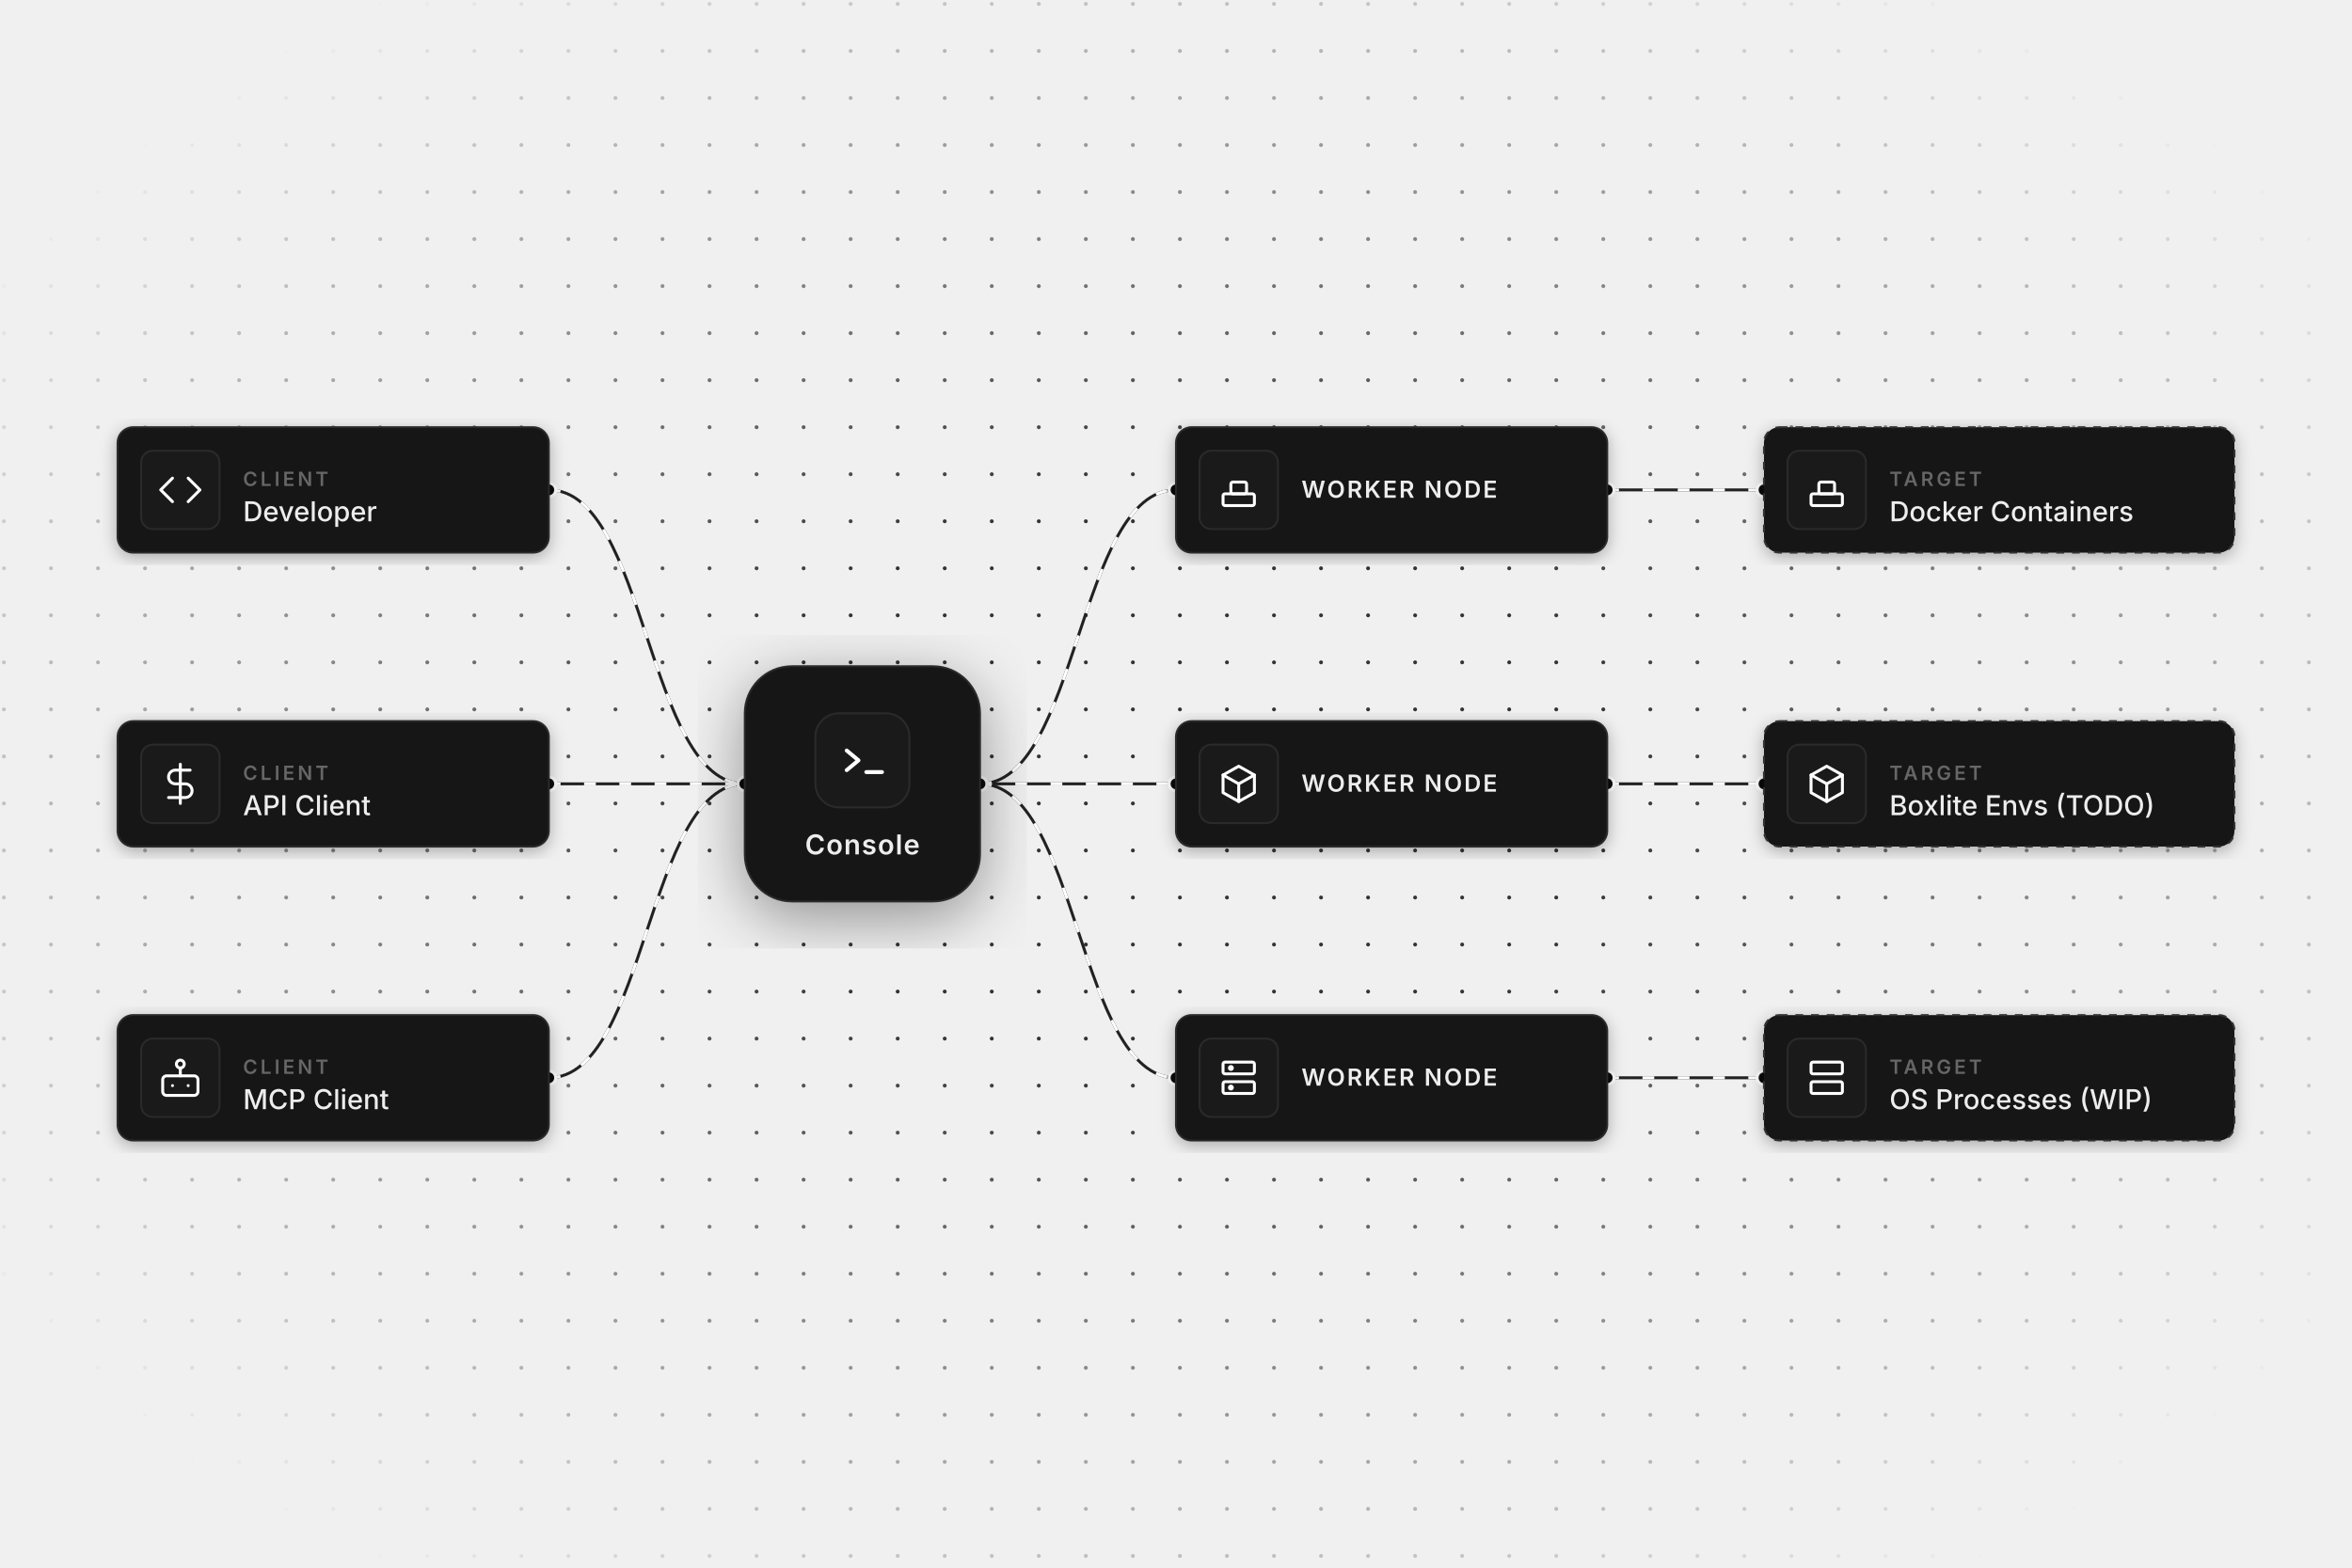
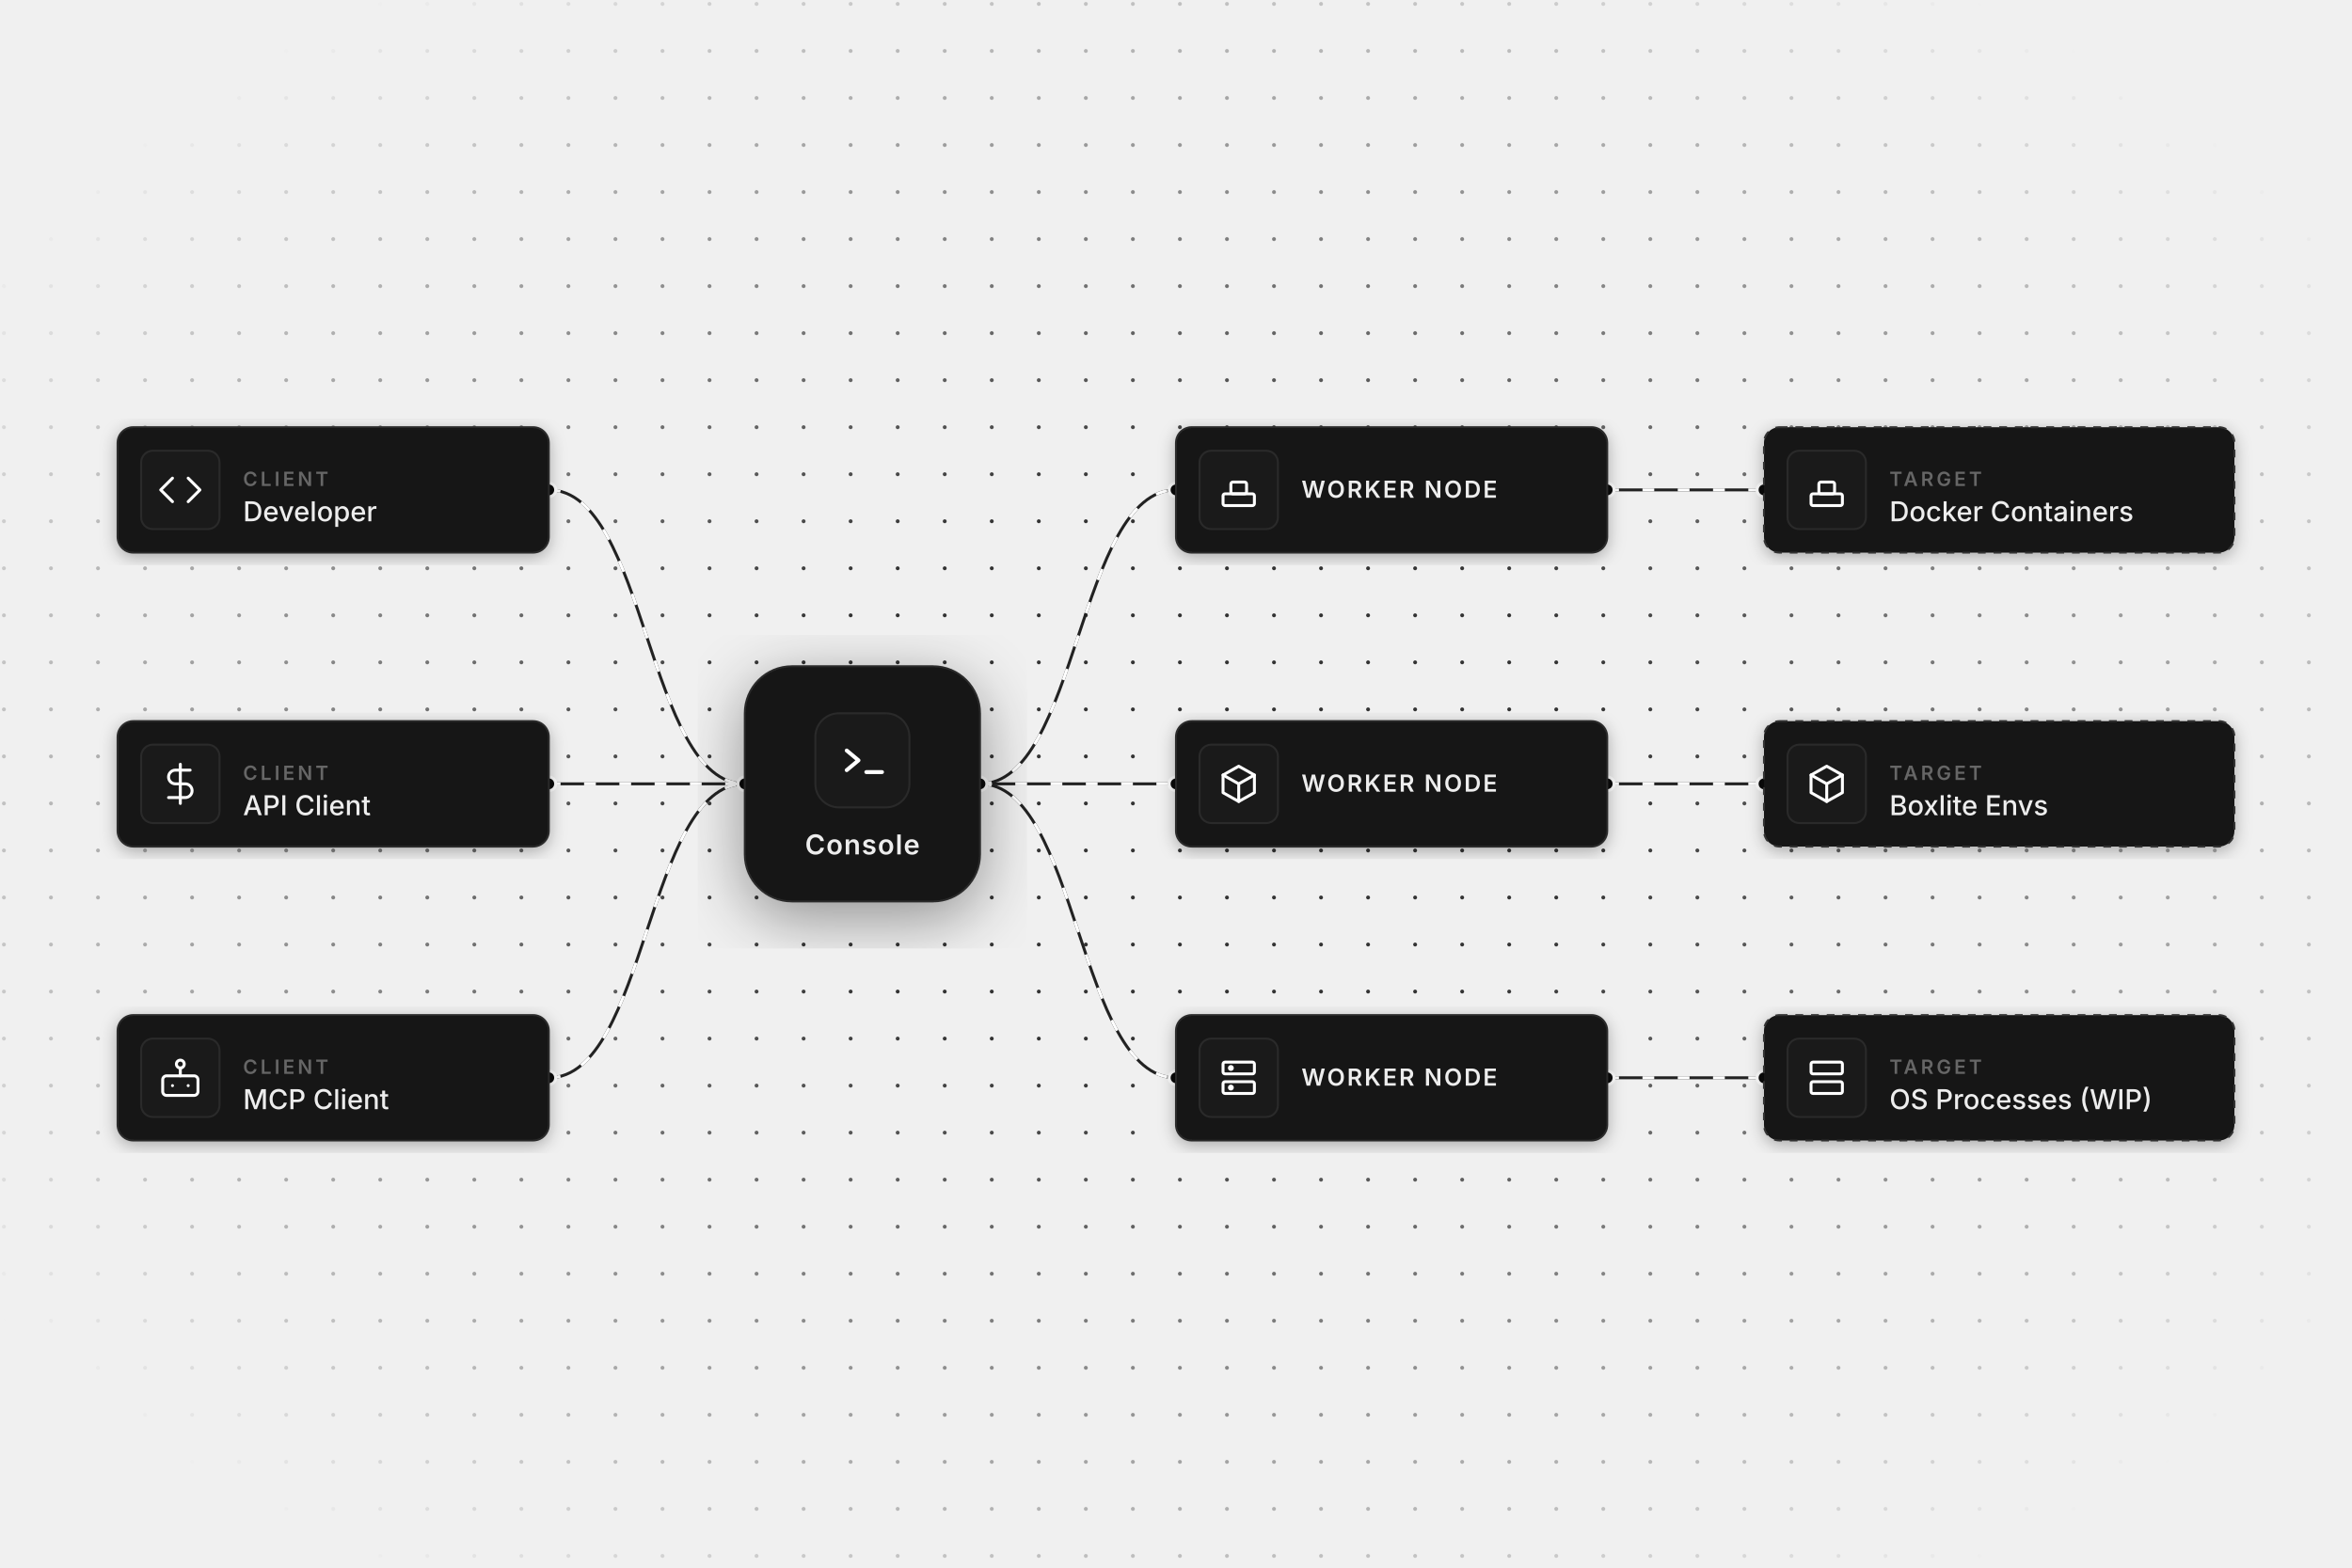
<svg xmlns="http://www.w3.org/2000/svg" viewBox="0 0 1200 800" width="100%" height="100%" style="background-color: #0A0A0A; font-family: 'Geist', 'Inter', -apple-system, BlinkMacSystemFont, 'Segoe UI', Roboto, sans-serif;">
  <defs>
    <pattern id="dot-grid" x="0" y="0" width="24" height="24" patternUnits="userSpaceOnUse">
      <circle cx="2" cy="2" r="1" fill="#333333" />
    </pattern>
    <filter id="shadow-sm" x="-10%" y="-10%" width="120%" height="120%">
      <feDropShadow dx="0" dy="2" stdDeviation="4" flood-color="#000000" flood-opacity="0.3" />
    </filter>
    <filter id="shadow-lg" x="-20%" y="-20%" width="140%" height="140%">
      <feDropShadow dx="0" dy="8" stdDeviation="16" flood-color="#000000" flood-opacity="0.4" />
    </filter>
    <path id="p1" d="M 280 250 C 330 250, 330 400, 380 400" />
    <path id="p2" d="M 280 400 L 380 400" />
    <path id="p3" d="M 280 550 C 330 550, 330 400, 380 400" />
    <path id="p4" d="M 500 400 C 550 400, 550 250, 600 250" />
    <path id="p5" d="M 500 400 L 600 400" />
    <path id="p6" d="M 500 400 C 550 400, 550 550, 600 550" />
    <path id="p7" d="M 820 250 L 900 250" />
    <path id="p8" d="M 820 400 L 900 400" />
    <path id="p9" d="M 820 550 L 900 550" />
    <radialGradient id="fade-gradient" cx="50%" cy="50%" r="60%">
      <stop offset="30%" stop-color="white" stop-opacity="1" />
      <stop offset="100%" stop-color="white" stop-opacity="0" />
    </radialGradient>
    <mask id="dot-mask">
      <rect width="1200" height="800" fill="url(#fade-gradient)" />
    </mask>
  </defs>
  <rect width="1200" height="800" fill="url(#dot-grid)" mask="url(#dot-mask)" />
  <g id="data-flow">
    <g stroke="#222222" stroke-width="1.5" fill="none">
      <use href="#p1" />
      <use href="#p2" />
      <use href="#p3" />
      <use href="#p4" />
      <use href="#p5" />
      <use href="#p6" />
      <use href="#p7" />
      <use href="#p8" />
      <use href="#p9" />
    </g>
    <g stroke="#FFFFFF" stroke-width="1.5" stroke-dasharray="6 12" fill="none">
      <use href="#p1">
        <animate attributeName="stroke-dashoffset" from="18" to="0" dur="1s" repeatCount="indefinite" calcMode="linear" />
      </use>
      <use href="#p2">
        <animate attributeName="stroke-dashoffset" from="18" to="0" dur="1s" repeatCount="indefinite" calcMode="linear" />
      </use>
      <use href="#p3">
        <animate attributeName="stroke-dashoffset" from="18" to="0" dur="1s" repeatCount="indefinite" calcMode="linear" />
      </use>
      <use href="#p4">
        <animate attributeName="stroke-dashoffset" from="18" to="0" dur="1s" repeatCount="indefinite" calcMode="linear" />
      </use>
      <use href="#p5">
        <animate attributeName="stroke-dashoffset" from="18" to="0" dur="1s" repeatCount="indefinite" calcMode="linear" />
      </use>
      <use href="#p6">
        <animate attributeName="stroke-dashoffset" from="18" to="0" dur="1s" repeatCount="indefinite" calcMode="linear" />
      </use>
      <use href="#p7">
        <animate attributeName="stroke-dashoffset" from="18" to="0" dur="1s" repeatCount="indefinite" calcMode="linear" />
      </use>
      <use href="#p8">
        <animate attributeName="stroke-dashoffset" from="18" to="0" dur="1s" repeatCount="indefinite" calcMode="linear" />
      </use>
      <use href="#p9">
        <animate attributeName="stroke-dashoffset" from="18" to="0" dur="1s" repeatCount="indefinite" calcMode="linear" />
      </use>
    </g>
  </g>
  <g id="anchors" fill="#0A0A0A" stroke="#FFFFFF" stroke-width="1.5">
    <circle cx="280" cy="250" r="3.5" />
    <circle cx="280" cy="400" r="3.5" />
    <circle cx="280" cy="550" r="3.5" />
    <circle cx="380" cy="400" r="3.5" />
    <circle cx="500" cy="400" r="3.5" />
    <circle cx="600" cy="250" r="3.5" />
    <circle cx="600" cy="400" r="3.5" />
    <circle cx="600" cy="550" r="3.5" />
    <circle cx="820" cy="250" r="3.5" />
    <circle cx="820" cy="400" r="3.5" />
    <circle cx="820" cy="550" r="3.5" />
    <circle cx="900" cy="250" r="3.5" />
    <circle cx="900" cy="400" r="3.5" />
    <circle cx="900" cy="550" r="3.5" />
  </g>
  <g id="clients" transform="translate(60, 0)">
    <g transform="translate(0, 218)">
      <rect width="220" height="64" rx="8" fill="#141414" stroke="#2A2A2A" stroke-width="1" filter="url(#shadow-sm)" />
      <rect x="12" y="12" width="40" height="40" rx="6" fill="#1A1A1A" stroke="#2A2A2A" stroke-width="1" />
      <svg x="20" y="20" width="24" height="24" viewBox="0 0 24 24" fill="none" stroke="#FFFFFF" stroke-width="1.5" stroke-linecap="round" stroke-linejoin="round">
        <polyline points="16 18 22 12 16 6" />
        <polyline points="8 6 2 12 8 18" />
      </svg>
      <text x="64" y="30" font-size="10" font-weight="600" fill="#666666" letter-spacing="1.5">CLIENT</text>
      <text x="64" y="48" font-size="14" font-weight="500" fill="#EDEDED">Developer</text>
    </g>
    <g transform="translate(0, 368)">
      <rect width="220" height="64" rx="8" fill="#141414" stroke="#2A2A2A" stroke-width="1" filter="url(#shadow-sm)" />
      <rect x="12" y="12" width="40" height="40" rx="6" fill="#1A1A1A" stroke="#2A2A2A" stroke-width="1" />
      <svg x="20" y="20" width="24" height="24" viewBox="0 0 24 24" fill="none" stroke="#FFFFFF" stroke-width="1.5" stroke-linecap="round" stroke-linejoin="round">
        <path d="M12 2v20" />
        <path d="M17 5H9.5a3.5 3.5 0 0 0 0 7h5a3.5 3.5 0 0 1 0 7H6" />
      </svg>
      <text x="64" y="30" font-size="10" font-weight="600" fill="#666666" letter-spacing="1.5">CLIENT</text>
      <text x="64" y="48" font-size="14" font-weight="500" fill="#EDEDED">API Client</text>
    </g>
    <g transform="translate(0, 518)">
      <rect width="220" height="64" rx="8" fill="#141414" stroke="#2A2A2A" stroke-width="1" filter="url(#shadow-sm)" />
      <rect x="12" y="12" width="40" height="40" rx="6" fill="#1A1A1A" stroke="#2A2A2A" stroke-width="1" />
      <svg x="20" y="20" width="24" height="24" viewBox="0 0 24 24" fill="none" stroke="#FFFFFF" stroke-width="1.5" stroke-linecap="round" stroke-linejoin="round">
        <rect x="3" y="11" width="18" height="10" rx="2" />
        <circle cx="12" cy="5" r="2" />
        <path d="M12 7v4" />
        <line x1="8" y1="16" x2="8.01" y2="16" />
        <line x1="16" y1="16" x2="16.01" y2="16" />
      </svg>
      <text x="64" y="30" font-size="10" font-weight="600" fill="#666666" letter-spacing="1.5">CLIENT</text>
      <text x="64" y="48" font-size="14" font-weight="500" fill="#EDEDED">MCP Client</text>
    </g>
  </g>
  <g id="console-hub" transform="translate(440, 400)">
    <rect x="-60" y="-60" width="120" height="120" rx="24" fill="#141414" stroke="#2A2A2A" stroke-width="1" filter="url(#shadow-lg)" />
    <rect x="-24" y="-36" width="48" height="48" rx="12" fill="#1A1A1A" stroke="#2A2A2A" stroke-width="1" />
    <g transform="translate(0, -12)">
      <path d="M -8 -5 L -2 0 L -8 5" fill="none" stroke="#FFFFFF" stroke-width="2" stroke-linecap="round" stroke-linejoin="round" />
      <line x1="2" y1="6" x2="10" y2="6" fill="none" stroke="#FFFFFF" stroke-width="2" stroke-linecap="round" />
    </g>
    <text x="0" y="36" text-anchor="middle" font-size="14" font-weight="600" fill="#EDEDED" letter-spacing="0.5">Console</text>
  </g>
  <g id="workers" transform="translate(600, 0)">
    <g transform="translate(0, 218)">
      <rect width="220" height="64" rx="8" fill="#141414" stroke="#2A2A2A" stroke-width="1" filter="url(#shadow-sm)" />
      <rect x="12" y="12" width="40" height="40" rx="6" fill="#1A1A1A" stroke="#2A2A2A" stroke-width="1" />
      <svg x="20" y="20" width="24" height="24" viewBox="0 0 24 24" fill="none" stroke="#FFFFFF" stroke-width="1.5" stroke-linecap="round" stroke-linejoin="round">
        <rect x="4" y="14" width="16" height="6" rx="1" />
        <rect x="8" y="8" width="8" height="6" rx="1" />
      </svg>
      <text x="64" y="36" font-size="12" font-weight="600" fill="#EDEDED" letter-spacing="1">WORKER NODE</text>
    </g>
    <g transform="translate(0, 368)">
      <rect width="220" height="64" rx="8" fill="#141414" stroke="#2A2A2A" stroke-width="1" filter="url(#shadow-sm)" />
      <rect x="12" y="12" width="40" height="40" rx="6" fill="#1A1A1A" stroke="#2A2A2A" stroke-width="1" />
      <svg x="20" y="20" width="24" height="24" viewBox="0 0 24 24" fill="none" stroke="#FFFFFF" stroke-width="1.5" stroke-linecap="round" stroke-linejoin="round">
        <path d="M12 3l8 4.5v9L12 21l-8-4.5v-9L12 3z" />
        <path d="M12 12l8-4.5M12 12v9M12 12L4 7.5" />
      </svg>
      <text x="64" y="36" font-size="12" font-weight="600" fill="#EDEDED" letter-spacing="1">WORKER NODE</text>
    </g>
    <g transform="translate(0, 518)">
      <rect width="220" height="64" rx="8" fill="#141414" stroke="#2A2A2A" stroke-width="1" filter="url(#shadow-sm)" />
      <rect x="12" y="12" width="40" height="40" rx="6" fill="#1A1A1A" stroke="#2A2A2A" stroke-width="1" />
      <svg x="20" y="20" width="24" height="24" viewBox="0 0 24 24" fill="none" stroke="#FFFFFF" stroke-width="1.5" stroke-linecap="round" stroke-linejoin="round">
        <rect x="4" y="4" width="16" height="6" rx="1" />
        <rect x="4" y="14" width="16" height="6" rx="1" />
        <circle cx="8" cy="7" r="1.5" fill="#FFFFFF" stroke="none" />
        <circle cx="8" cy="17" r="1.5" fill="#FFFFFF" stroke="none" />
      </svg>
      <text x="64" y="36" font-size="12" font-weight="600" fill="#EDEDED" letter-spacing="1">WORKER NODE</text>
    </g>
  </g>
  <g id="environments" transform="translate(900, 0)">
    <g transform="translate(0, 218)">
      <rect width="240" height="64" rx="8" fill="#141414" stroke="#333333" stroke-width="1" stroke-dasharray="4 4" filter="url(#shadow-sm)" />
      <rect x="12" y="12" width="40" height="40" rx="6" fill="#1A1A1A" stroke="#2A2A2A" stroke-width="1" />
      <svg x="20" y="20" width="24" height="24" viewBox="0 0 24 24" fill="none" stroke="#FFFFFF" stroke-width="1.5" stroke-linecap="round" stroke-linejoin="round">
        <rect x="4" y="14" width="16" height="6" rx="1" />
        <rect x="8" y="8" width="8" height="6" rx="1" />
      </svg>
      <text x="64" y="30" font-size="10" font-weight="600" fill="#666666" letter-spacing="1.5">TARGET</text>
      <text x="64" y="48" font-size="14" font-weight="500" fill="#EDEDED">Docker Containers</text>
    </g>
    <g transform="translate(0, 368)">
      <rect width="240" height="64" rx="8" fill="#141414" stroke="#333333" stroke-width="1" stroke-dasharray="4 4" filter="url(#shadow-sm)" />
      <rect x="12" y="12" width="40" height="40" rx="6" fill="#1A1A1A" stroke="#2A2A2A" stroke-width="1" />
      <svg x="20" y="20" width="24" height="24" viewBox="0 0 24 24" fill="none" stroke="#FFFFFF" stroke-width="1.5" stroke-linecap="round" stroke-linejoin="round">
        <path d="M12 3l8 4.5v9L12 21l-8-4.5v-9L12 3z" />
        <path d="M12 12l8-4.5M12 12v9M12 12L4 7.5" />
      </svg>
      <text x="64" y="30" font-size="10" font-weight="600" fill="#666666" letter-spacing="1.5">TARGET</text>
-       <text x="64" y="48" font-size="14" font-weight="500" fill="#EDEDED">Boxlite Envs (TODO)</text>
+       <text x="64" y="48" font-size="14" font-weight="500" fill="#EDEDED">Boxlite Envs</text>
    </g>
    <g transform="translate(0, 518)">
      <rect width="240" height="64" rx="8" fill="#141414" stroke="#333333" stroke-width="1" stroke-dasharray="4 4" filter="url(#shadow-sm)" />
      <rect x="12" y="12" width="40" height="40" rx="6" fill="#1A1A1A" stroke="#2A2A2A" stroke-width="1" />
      <svg x="20" y="20" width="24" height="24" viewBox="0 0 24 24" fill="none" stroke="#FFFFFF" stroke-width="1.5" stroke-linecap="round" stroke-linejoin="round">
        <rect x="4" y="4" width="16" height="6" rx="1" />
        <rect x="4" y="14" width="16" height="6" rx="1" />
      </svg>
      <text x="64" y="30" font-size="10" font-weight="600" fill="#666666" letter-spacing="1.5">TARGET</text>
      <text x="64" y="48" font-size="14" font-weight="500" fill="#EDEDED">OS Processes  (WIP)</text>
    </g>
  </g>
</svg>
